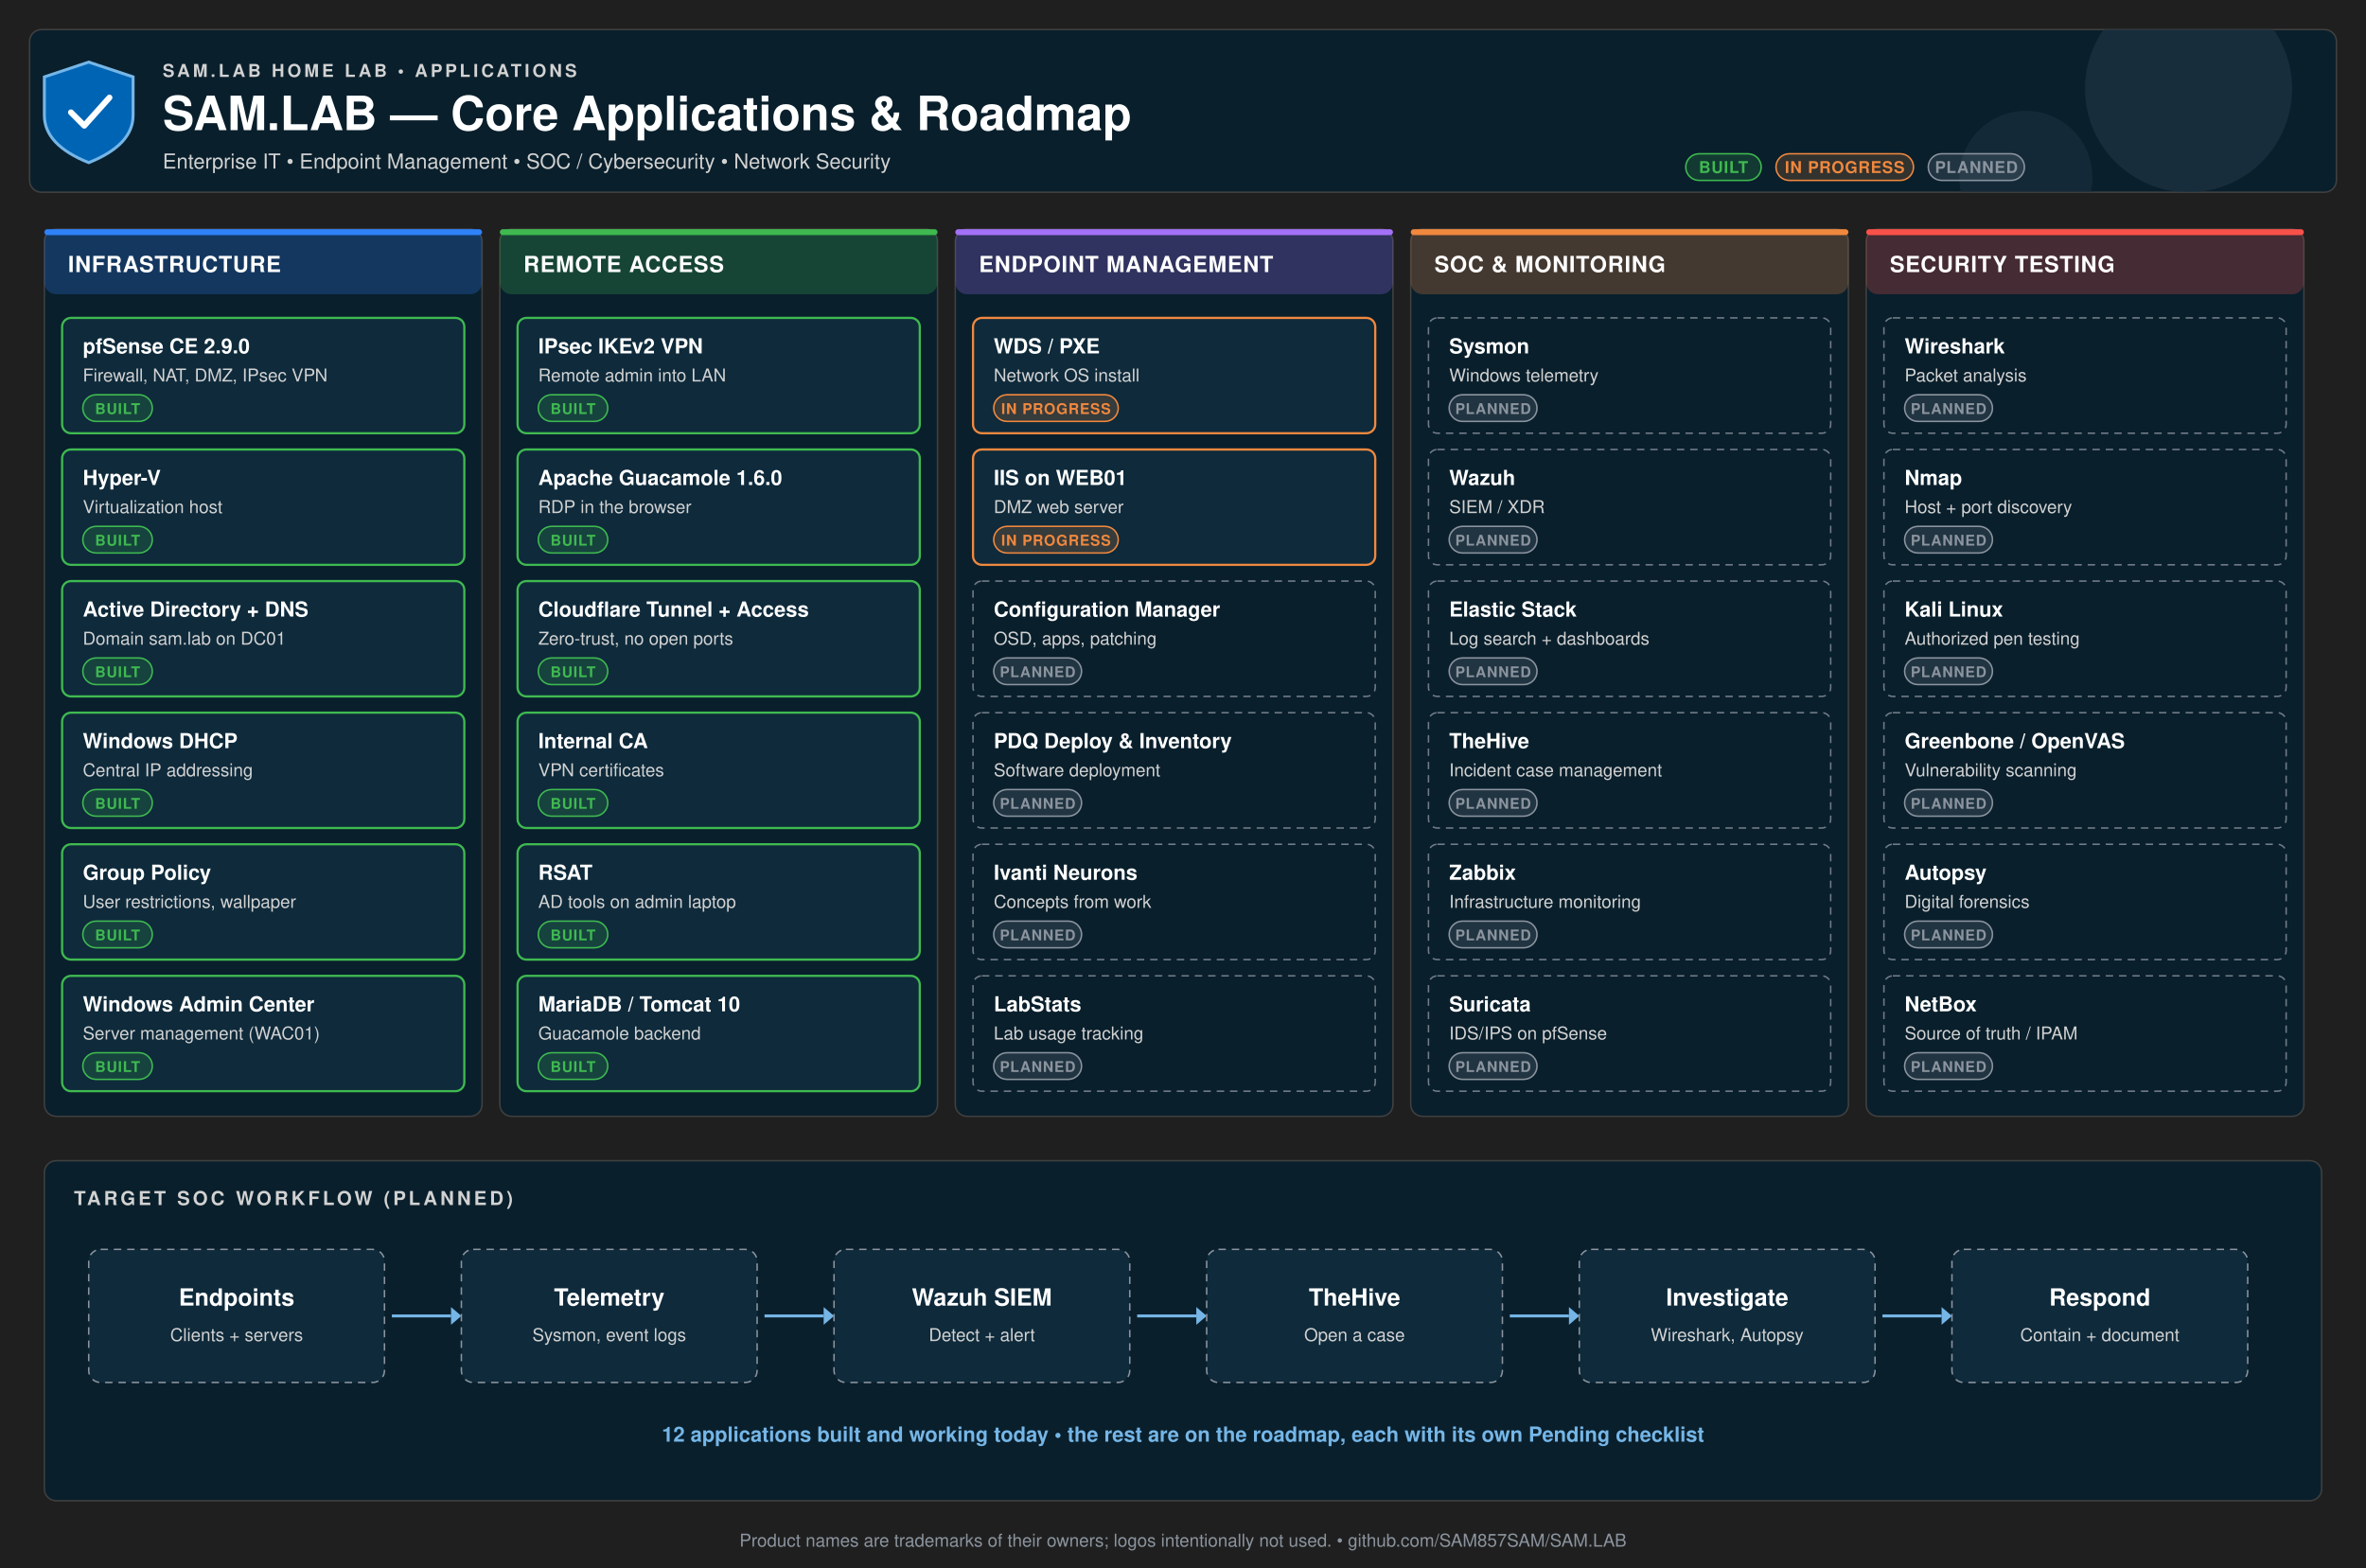
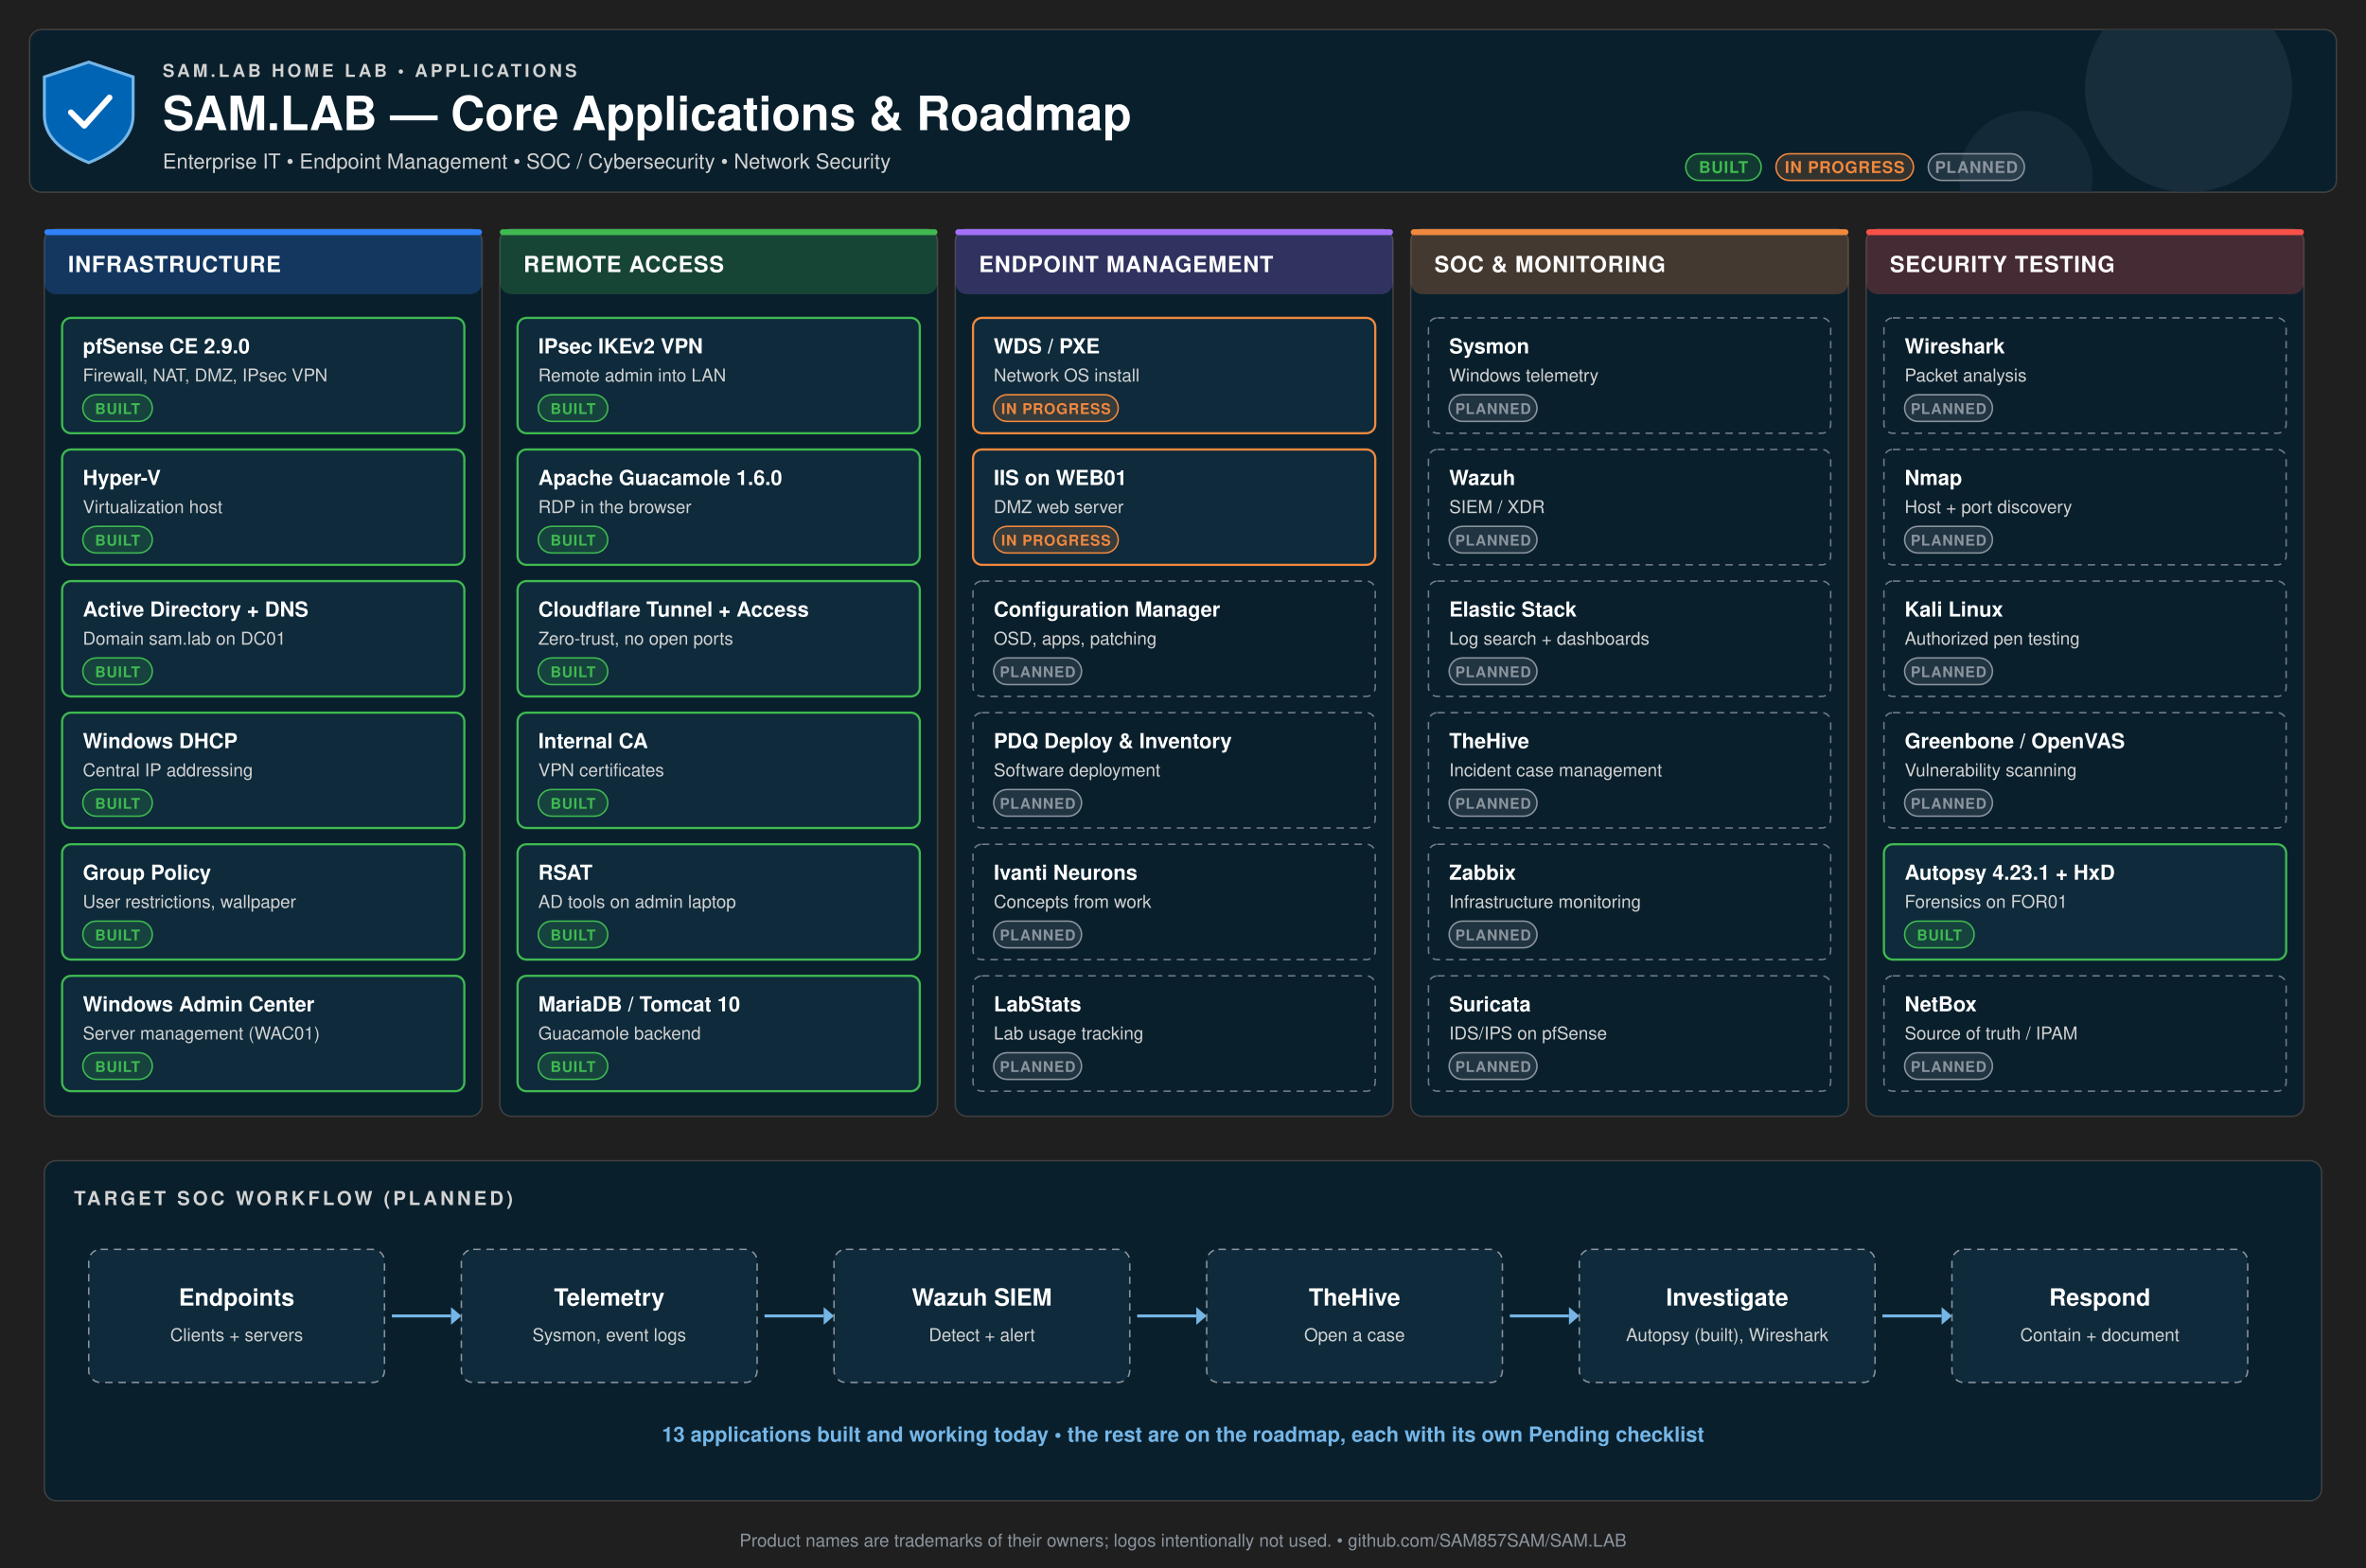
<svg xmlns="http://www.w3.org/2000/svg" width="1600" height="1060" viewBox="0 0 1600 1060">
  <rect x="0" y="0" width="1600" height="1060" rx="0" fill="#1F1F1F" stroke="#1F1F1F" stroke-width="1" opacity="1" />
  <rect x="20" y="20" width="1560" height="110" rx="8" fill="#091F2C" stroke="#404040" stroke-width="1" opacity="1" />
  <clipPath id="hc">
    <rect x="20" y="20" width="1560" height="110" rx="8" />
  </clipPath>
  <g clip-path="url(#hc)">
    <circle cx="1480" cy="60" r="70" fill="#1B3140" opacity="0.8" />
    <circle cx="1370" cy="120" r="45" fill="#1B3140" opacity="0.6" />
  </g>
  <path d="M60 42 L90 52 L90 78 Q90 98 60 110 Q30 98 30 78 L30 52 Z" fill="#0064B5" stroke="#75B6E7" stroke-width="2" />
  <path d="M48 76 L57 85 L74 66" fill="none" stroke="#FFFFFF" stroke-width="4" stroke-linecap="round" stroke-linejoin="round" />
  <text x="110" y="52" font-family="Segoe UI, Helvetica, Arial, sans-serif" font-size="12" fill="#D2D2D2" font-weight="bold" text-anchor="start" letter-spacing="2" opacity="1">SAM.LAB HOME LAB • APPLICATIONS</text>
  <text x="110" y="88" font-family="Segoe UI, Helvetica, Arial, sans-serif" font-size="32" fill="#FFFFFF" font-weight="bold" text-anchor="start" letter-spacing="0" opacity="1">SAM.LAB — Core Applications &amp; Roadmap</text>
  <text x="110" y="114" font-family="Segoe UI, Helvetica, Arial, sans-serif" font-size="14" fill="#D2D2D2" font-weight="normal" text-anchor="start" letter-spacing="0" opacity="1">Enterprise IT • Endpoint Management • SOC / Cybersecurity • Network Security</text>
  <rect x="1140" y="104" width="51" height="18" rx="9" fill="#3FB950" stroke="#3FB950" stroke-width="1" opacity="0.18" />
  <rect x="1140" y="104" width="51" height="18" rx="9" fill="none" stroke="#3FB950" stroke-width="1" opacity="1" />
  <text x="1165.5" y="117" font-family="Segoe UI, Helvetica, Arial, sans-serif" font-size="11" fill="#3FB950" font-weight="bold" text-anchor="middle" letter-spacing="0.5" opacity="1">BUILT</text>
  <rect x="1201" y="104" width="93" height="18" rx="9" fill="#F0883E" stroke="#F0883E" stroke-width="1" opacity="0.18" />
  <rect x="1201" y="104" width="93" height="18" rx="9" fill="none" stroke="#F0883E" stroke-width="1" opacity="1" />
  <text x="1247.5" y="117" font-family="Segoe UI, Helvetica, Arial, sans-serif" font-size="11" fill="#F0883E" font-weight="bold" text-anchor="middle" letter-spacing="0.5" opacity="1">IN PROGRESS</text>
  <rect x="1304" y="104" width="65" height="18" rx="9" fill="#8B949E" stroke="#8B949E" stroke-width="1" opacity="0.18" />
  <rect x="1304" y="104" width="65" height="18" rx="9" fill="none" stroke="#8B949E" stroke-width="1" opacity="1" />
  <text x="1336.5" y="117" font-family="Segoe UI, Helvetica, Arial, sans-serif" font-size="11" fill="#8B949E" font-weight="bold" text-anchor="middle" letter-spacing="0.5" opacity="1">PLANNED</text>
  <rect x="30" y="155" width="296" height="600" rx="8" fill="#091F2C" stroke="#404040" stroke-width="1" opacity="1" />
  <rect x="30" y="155" width="296" height="44" rx="8" fill="#2F81F7" stroke="#2F81F7" stroke-width="0" opacity="0.25" />
  <rect x="30" y="155" width="296" height="4" rx="2" fill="#2F81F7" stroke="#2F81F7" stroke-width="0" opacity="1" />
  <text x="46" y="184" font-family="Segoe UI, Helvetica, Arial, sans-serif" font-size="15" fill="#FFFFFF" font-weight="bold" text-anchor="start" letter-spacing="0.5" opacity="1">INFRASTRUCTURE</text>
  <rect x="42" y="215" width="272" height="78" rx="6" fill="#0E2A3B" stroke="#3FB950" stroke-width="1.5" opacity="1" />
  <text x="56" y="239" font-family="Segoe UI, Helvetica, Arial, sans-serif" font-size="14" fill="#FFFFFF" font-weight="bold" text-anchor="start" letter-spacing="0" opacity="1">pfSense CE 2.9.0</text>
  <text x="56" y="258" font-family="Segoe UI, Helvetica, Arial, sans-serif" font-size="12" fill="#D2D2D2" font-weight="normal" text-anchor="start" letter-spacing="0" opacity="1">Firewall, NAT, DMZ, IPsec VPN</text>
  <rect x="56" y="267" width="47.0" height="18" rx="9" fill="#3FB950" stroke="#3FB950" stroke-width="1" opacity="0.18" />
  <rect x="56" y="267" width="47.0" height="18" rx="9" fill="none" stroke="#3FB950" stroke-width="1" opacity="1" />
  <text x="79.5" y="280" font-family="Segoe UI, Helvetica, Arial, sans-serif" font-size="10" fill="#3FB950" font-weight="bold" text-anchor="middle" letter-spacing="0.5" opacity="1">BUILT</text>
  <rect x="42" y="304" width="272" height="78" rx="6" fill="#0E2A3B" stroke="#3FB950" stroke-width="1.5" opacity="1" />
  <text x="56" y="328" font-family="Segoe UI, Helvetica, Arial, sans-serif" font-size="14" fill="#FFFFFF" font-weight="bold" text-anchor="start" letter-spacing="0" opacity="1">Hyper-V</text>
  <text x="56" y="347" font-family="Segoe UI, Helvetica, Arial, sans-serif" font-size="12" fill="#D2D2D2" font-weight="normal" text-anchor="start" letter-spacing="0" opacity="1">Virtualization host</text>
  <rect x="56" y="356" width="47.0" height="18" rx="9" fill="#3FB950" stroke="#3FB950" stroke-width="1" opacity="0.18" />
  <rect x="56" y="356" width="47.0" height="18" rx="9" fill="none" stroke="#3FB950" stroke-width="1" opacity="1" />
  <text x="79.5" y="369" font-family="Segoe UI, Helvetica, Arial, sans-serif" font-size="10" fill="#3FB950" font-weight="bold" text-anchor="middle" letter-spacing="0.5" opacity="1">BUILT</text>
  <rect x="42" y="393" width="272" height="78" rx="6" fill="#0E2A3B" stroke="#3FB950" stroke-width="1.5" opacity="1" />
  <text x="56" y="417" font-family="Segoe UI, Helvetica, Arial, sans-serif" font-size="14" fill="#FFFFFF" font-weight="bold" text-anchor="start" letter-spacing="0" opacity="1">Active Directory + DNS</text>
  <text x="56" y="436" font-family="Segoe UI, Helvetica, Arial, sans-serif" font-size="12" fill="#D2D2D2" font-weight="normal" text-anchor="start" letter-spacing="0" opacity="1">Domain sam.lab on DC01</text>
  <rect x="56" y="445" width="47.0" height="18" rx="9" fill="#3FB950" stroke="#3FB950" stroke-width="1" opacity="0.18" />
  <rect x="56" y="445" width="47.0" height="18" rx="9" fill="none" stroke="#3FB950" stroke-width="1" opacity="1" />
  <text x="79.5" y="458" font-family="Segoe UI, Helvetica, Arial, sans-serif" font-size="10" fill="#3FB950" font-weight="bold" text-anchor="middle" letter-spacing="0.5" opacity="1">BUILT</text>
  <rect x="42" y="482" width="272" height="78" rx="6" fill="#0E2A3B" stroke="#3FB950" stroke-width="1.5" opacity="1" />
  <text x="56" y="506" font-family="Segoe UI, Helvetica, Arial, sans-serif" font-size="14" fill="#FFFFFF" font-weight="bold" text-anchor="start" letter-spacing="0" opacity="1">Windows DHCP</text>
  <text x="56" y="525" font-family="Segoe UI, Helvetica, Arial, sans-serif" font-size="12" fill="#D2D2D2" font-weight="normal" text-anchor="start" letter-spacing="0" opacity="1">Central IP addressing</text>
  <rect x="56" y="534" width="47.0" height="18" rx="9" fill="#3FB950" stroke="#3FB950" stroke-width="1" opacity="0.18" />
  <rect x="56" y="534" width="47.0" height="18" rx="9" fill="none" stroke="#3FB950" stroke-width="1" opacity="1" />
  <text x="79.5" y="547" font-family="Segoe UI, Helvetica, Arial, sans-serif" font-size="10" fill="#3FB950" font-weight="bold" text-anchor="middle" letter-spacing="0.5" opacity="1">BUILT</text>
  <rect x="42" y="571" width="272" height="78" rx="6" fill="#0E2A3B" stroke="#3FB950" stroke-width="1.5" opacity="1" />
  <text x="56" y="595" font-family="Segoe UI, Helvetica, Arial, sans-serif" font-size="14" fill="#FFFFFF" font-weight="bold" text-anchor="start" letter-spacing="0" opacity="1">Group Policy</text>
  <text x="56" y="614" font-family="Segoe UI, Helvetica, Arial, sans-serif" font-size="12" fill="#D2D2D2" font-weight="normal" text-anchor="start" letter-spacing="0" opacity="1">User restrictions, wallpaper</text>
  <rect x="56" y="623" width="47.0" height="18" rx="9" fill="#3FB950" stroke="#3FB950" stroke-width="1" opacity="0.18" />
  <rect x="56" y="623" width="47.0" height="18" rx="9" fill="none" stroke="#3FB950" stroke-width="1" opacity="1" />
  <text x="79.5" y="636" font-family="Segoe UI, Helvetica, Arial, sans-serif" font-size="10" fill="#3FB950" font-weight="bold" text-anchor="middle" letter-spacing="0.5" opacity="1">BUILT</text>
  <rect x="42" y="660" width="272" height="78" rx="6" fill="#0E2A3B" stroke="#3FB950" stroke-width="1.5" opacity="1" />
  <text x="56" y="684" font-family="Segoe UI, Helvetica, Arial, sans-serif" font-size="14" fill="#FFFFFF" font-weight="bold" text-anchor="start" letter-spacing="0" opacity="1">Windows Admin Center</text>
  <text x="56" y="703" font-family="Segoe UI, Helvetica, Arial, sans-serif" font-size="12" fill="#D2D2D2" font-weight="normal" text-anchor="start" letter-spacing="0" opacity="1">Server management (WAC01)</text>
  <rect x="56" y="712" width="47.0" height="18" rx="9" fill="#3FB950" stroke="#3FB950" stroke-width="1" opacity="0.18" />
  <rect x="56" y="712" width="47.0" height="18" rx="9" fill="none" stroke="#3FB950" stroke-width="1" opacity="1" />
  <text x="79.5" y="725" font-family="Segoe UI, Helvetica, Arial, sans-serif" font-size="10" fill="#3FB950" font-weight="bold" text-anchor="middle" letter-spacing="0.5" opacity="1">BUILT</text>
  <rect x="338" y="155" width="296" height="600" rx="8" fill="#091F2C" stroke="#404040" stroke-width="1" opacity="1" />
  <rect x="338" y="155" width="296" height="44" rx="8" fill="#3FB950" stroke="#3FB950" stroke-width="0" opacity="0.25" />
  <rect x="338" y="155" width="296" height="4" rx="2" fill="#3FB950" stroke="#3FB950" stroke-width="0" opacity="1" />
  <text x="354" y="184" font-family="Segoe UI, Helvetica, Arial, sans-serif" font-size="15" fill="#FFFFFF" font-weight="bold" text-anchor="start" letter-spacing="0.5" opacity="1">REMOTE ACCESS</text>
  <rect x="350" y="215" width="272" height="78" rx="6" fill="#0E2A3B" stroke="#3FB950" stroke-width="1.5" opacity="1" />
  <text x="364" y="239" font-family="Segoe UI, Helvetica, Arial, sans-serif" font-size="14" fill="#FFFFFF" font-weight="bold" text-anchor="start" letter-spacing="0" opacity="1">IPsec IKEv2 VPN</text>
  <text x="364" y="258" font-family="Segoe UI, Helvetica, Arial, sans-serif" font-size="12" fill="#D2D2D2" font-weight="normal" text-anchor="start" letter-spacing="0" opacity="1">Remote admin into LAN</text>
  <rect x="364" y="267" width="47.0" height="18" rx="9" fill="#3FB950" stroke="#3FB950" stroke-width="1" opacity="0.18" />
  <rect x="364" y="267" width="47.0" height="18" rx="9" fill="none" stroke="#3FB950" stroke-width="1" opacity="1" />
  <text x="387.5" y="280" font-family="Segoe UI, Helvetica, Arial, sans-serif" font-size="10" fill="#3FB950" font-weight="bold" text-anchor="middle" letter-spacing="0.5" opacity="1">BUILT</text>
  <rect x="350" y="304" width="272" height="78" rx="6" fill="#0E2A3B" stroke="#3FB950" stroke-width="1.5" opacity="1" />
  <text x="364" y="328" font-family="Segoe UI, Helvetica, Arial, sans-serif" font-size="14" fill="#FFFFFF" font-weight="bold" text-anchor="start" letter-spacing="0" opacity="1">Apache Guacamole 1.6.0</text>
  <text x="364" y="347" font-family="Segoe UI, Helvetica, Arial, sans-serif" font-size="12" fill="#D2D2D2" font-weight="normal" text-anchor="start" letter-spacing="0" opacity="1">RDP in the browser</text>
  <rect x="364" y="356" width="47.0" height="18" rx="9" fill="#3FB950" stroke="#3FB950" stroke-width="1" opacity="0.18" />
  <rect x="364" y="356" width="47.0" height="18" rx="9" fill="none" stroke="#3FB950" stroke-width="1" opacity="1" />
  <text x="387.5" y="369" font-family="Segoe UI, Helvetica, Arial, sans-serif" font-size="10" fill="#3FB950" font-weight="bold" text-anchor="middle" letter-spacing="0.5" opacity="1">BUILT</text>
  <rect x="350" y="393" width="272" height="78" rx="6" fill="#0E2A3B" stroke="#3FB950" stroke-width="1.5" opacity="1" />
  <text x="364" y="417" font-family="Segoe UI, Helvetica, Arial, sans-serif" font-size="14" fill="#FFFFFF" font-weight="bold" text-anchor="start" letter-spacing="0" opacity="1">Cloudflare Tunnel + Access</text>
  <text x="364" y="436" font-family="Segoe UI, Helvetica, Arial, sans-serif" font-size="12" fill="#D2D2D2" font-weight="normal" text-anchor="start" letter-spacing="0" opacity="1">Zero-trust, no open ports</text>
  <rect x="364" y="445" width="47.0" height="18" rx="9" fill="#3FB950" stroke="#3FB950" stroke-width="1" opacity="0.18" />
  <rect x="364" y="445" width="47.0" height="18" rx="9" fill="none" stroke="#3FB950" stroke-width="1" opacity="1" />
  <text x="387.5" y="458" font-family="Segoe UI, Helvetica, Arial, sans-serif" font-size="10" fill="#3FB950" font-weight="bold" text-anchor="middle" letter-spacing="0.5" opacity="1">BUILT</text>
  <rect x="350" y="482" width="272" height="78" rx="6" fill="#0E2A3B" stroke="#3FB950" stroke-width="1.5" opacity="1" />
  <text x="364" y="506" font-family="Segoe UI, Helvetica, Arial, sans-serif" font-size="14" fill="#FFFFFF" font-weight="bold" text-anchor="start" letter-spacing="0" opacity="1">Internal CA</text>
  <text x="364" y="525" font-family="Segoe UI, Helvetica, Arial, sans-serif" font-size="12" fill="#D2D2D2" font-weight="normal" text-anchor="start" letter-spacing="0" opacity="1">VPN certificates</text>
  <rect x="364" y="534" width="47.0" height="18" rx="9" fill="#3FB950" stroke="#3FB950" stroke-width="1" opacity="0.18" />
  <rect x="364" y="534" width="47.0" height="18" rx="9" fill="none" stroke="#3FB950" stroke-width="1" opacity="1" />
  <text x="387.5" y="547" font-family="Segoe UI, Helvetica, Arial, sans-serif" font-size="10" fill="#3FB950" font-weight="bold" text-anchor="middle" letter-spacing="0.5" opacity="1">BUILT</text>
  <rect x="350" y="571" width="272" height="78" rx="6" fill="#0E2A3B" stroke="#3FB950" stroke-width="1.5" opacity="1" />
  <text x="364" y="595" font-family="Segoe UI, Helvetica, Arial, sans-serif" font-size="14" fill="#FFFFFF" font-weight="bold" text-anchor="start" letter-spacing="0" opacity="1">RSAT</text>
  <text x="364" y="614" font-family="Segoe UI, Helvetica, Arial, sans-serif" font-size="12" fill="#D2D2D2" font-weight="normal" text-anchor="start" letter-spacing="0" opacity="1">AD tools on admin laptop</text>
  <rect x="364" y="623" width="47.0" height="18" rx="9" fill="#3FB950" stroke="#3FB950" stroke-width="1" opacity="0.18" />
  <rect x="364" y="623" width="47.0" height="18" rx="9" fill="none" stroke="#3FB950" stroke-width="1" opacity="1" />
  <text x="387.5" y="636" font-family="Segoe UI, Helvetica, Arial, sans-serif" font-size="10" fill="#3FB950" font-weight="bold" text-anchor="middle" letter-spacing="0.5" opacity="1">BUILT</text>
  <rect x="350" y="660" width="272" height="78" rx="6" fill="#0E2A3B" stroke="#3FB950" stroke-width="1.5" opacity="1" />
  <text x="364" y="684" font-family="Segoe UI, Helvetica, Arial, sans-serif" font-size="14" fill="#FFFFFF" font-weight="bold" text-anchor="start" letter-spacing="0" opacity="1">MariaDB / Tomcat 10</text>
  <text x="364" y="703" font-family="Segoe UI, Helvetica, Arial, sans-serif" font-size="12" fill="#D2D2D2" font-weight="normal" text-anchor="start" letter-spacing="0" opacity="1">Guacamole backend</text>
  <rect x="364" y="712" width="47.0" height="18" rx="9" fill="#3FB950" stroke="#3FB950" stroke-width="1" opacity="0.18" />
  <rect x="364" y="712" width="47.0" height="18" rx="9" fill="none" stroke="#3FB950" stroke-width="1" opacity="1" />
  <text x="387.5" y="725" font-family="Segoe UI, Helvetica, Arial, sans-serif" font-size="10" fill="#3FB950" font-weight="bold" text-anchor="middle" letter-spacing="0.5" opacity="1">BUILT</text>
  <rect x="646" y="155" width="296" height="600" rx="8" fill="#091F2C" stroke="#404040" stroke-width="1" opacity="1" />
  <rect x="646" y="155" width="296" height="44" rx="8" fill="#A371F7" stroke="#A371F7" stroke-width="0" opacity="0.25" />
  <rect x="646" y="155" width="296" height="4" rx="2" fill="#A371F7" stroke="#A371F7" stroke-width="0" opacity="1" />
  <text x="662" y="184" font-family="Segoe UI, Helvetica, Arial, sans-serif" font-size="15" fill="#FFFFFF" font-weight="bold" text-anchor="start" letter-spacing="0.5" opacity="1">ENDPOINT MANAGEMENT</text>
  <rect x="658" y="215" width="272" height="78" rx="6" fill="#0E2A3B" stroke="#F0883E" stroke-width="1.5" opacity="1" />
  <text x="672" y="239" font-family="Segoe UI, Helvetica, Arial, sans-serif" font-size="14" fill="#FFFFFF" font-weight="bold" text-anchor="start" letter-spacing="0" opacity="1">WDS / PXE</text>
  <text x="672" y="258" font-family="Segoe UI, Helvetica, Arial, sans-serif" font-size="12" fill="#D2D2D2" font-weight="normal" text-anchor="start" letter-spacing="0" opacity="1">Network OS install</text>
  <rect x="672" y="267" width="84.2" height="18" rx="9" fill="#F0883E" stroke="#F0883E" stroke-width="1" opacity="0.18" />
  <rect x="672" y="267" width="84.2" height="18" rx="9" fill="none" stroke="#F0883E" stroke-width="1" opacity="1" />
  <text x="714.1" y="280" font-family="Segoe UI, Helvetica, Arial, sans-serif" font-size="10" fill="#F0883E" font-weight="bold" text-anchor="middle" letter-spacing="0.5" opacity="1">IN PROGRESS</text>
  <rect x="658" y="304" width="272" height="78" rx="6" fill="#0E2A3B" stroke="#F0883E" stroke-width="1.5" opacity="1" />
  <text x="672" y="328" font-family="Segoe UI, Helvetica, Arial, sans-serif" font-size="14" fill="#FFFFFF" font-weight="bold" text-anchor="start" letter-spacing="0" opacity="1">IIS on WEB01</text>
  <text x="672" y="347" font-family="Segoe UI, Helvetica, Arial, sans-serif" font-size="12" fill="#D2D2D2" font-weight="normal" text-anchor="start" letter-spacing="0" opacity="1">DMZ web server</text>
  <rect x="672" y="356" width="84.2" height="18" rx="9" fill="#F0883E" stroke="#F0883E" stroke-width="1" opacity="0.18" />
  <rect x="672" y="356" width="84.2" height="18" rx="9" fill="none" stroke="#F0883E" stroke-width="1" opacity="1" />
  <text x="714.1" y="369" font-family="Segoe UI, Helvetica, Arial, sans-serif" font-size="10" fill="#F0883E" font-weight="bold" text-anchor="middle" letter-spacing="0.5" opacity="1">IN PROGRESS</text>
  <rect x="658" y="393" width="272" height="78" rx="6" fill="#091F2C" stroke="#8B949E" stroke-width="1" stroke-dasharray="5 4" opacity="0.8" />
  <text x="672" y="417" font-family="Segoe UI, Helvetica, Arial, sans-serif" font-size="14" fill="#FFFFFF" font-weight="bold" text-anchor="start" letter-spacing="0" opacity="1">Configuration Manager</text>
  <text x="672" y="436" font-family="Segoe UI, Helvetica, Arial, sans-serif" font-size="12" fill="#D2D2D2" font-weight="normal" text-anchor="start" letter-spacing="0" opacity="1">OSD, apps, patching</text>
  <rect x="672" y="445" width="59.4" height="18" rx="9" fill="#8B949E" stroke="#8B949E" stroke-width="1" opacity="0.18" />
  <rect x="672" y="445" width="59.4" height="18" rx="9" fill="none" stroke="#8B949E" stroke-width="1" opacity="1" />
  <text x="701.7" y="458" font-family="Segoe UI, Helvetica, Arial, sans-serif" font-size="10" fill="#8B949E" font-weight="bold" text-anchor="middle" letter-spacing="0.5" opacity="1">PLANNED</text>
  <rect x="658" y="482" width="272" height="78" rx="6" fill="#091F2C" stroke="#8B949E" stroke-width="1" stroke-dasharray="5 4" opacity="0.8" />
  <text x="672" y="506" font-family="Segoe UI, Helvetica, Arial, sans-serif" font-size="14" fill="#FFFFFF" font-weight="bold" text-anchor="start" letter-spacing="0" opacity="1">PDQ Deploy &amp; Inventory</text>
  <text x="672" y="525" font-family="Segoe UI, Helvetica, Arial, sans-serif" font-size="12" fill="#D2D2D2" font-weight="normal" text-anchor="start" letter-spacing="0" opacity="1">Software deployment</text>
  <rect x="672" y="534" width="59.4" height="18" rx="9" fill="#8B949E" stroke="#8B949E" stroke-width="1" opacity="0.18" />
  <rect x="672" y="534" width="59.4" height="18" rx="9" fill="none" stroke="#8B949E" stroke-width="1" opacity="1" />
  <text x="701.7" y="547" font-family="Segoe UI, Helvetica, Arial, sans-serif" font-size="10" fill="#8B949E" font-weight="bold" text-anchor="middle" letter-spacing="0.5" opacity="1">PLANNED</text>
  <rect x="658" y="571" width="272" height="78" rx="6" fill="#091F2C" stroke="#8B949E" stroke-width="1" stroke-dasharray="5 4" opacity="0.8" />
  <text x="672" y="595" font-family="Segoe UI, Helvetica, Arial, sans-serif" font-size="14" fill="#FFFFFF" font-weight="bold" text-anchor="start" letter-spacing="0" opacity="1">Ivanti Neurons</text>
  <text x="672" y="614" font-family="Segoe UI, Helvetica, Arial, sans-serif" font-size="12" fill="#D2D2D2" font-weight="normal" text-anchor="start" letter-spacing="0" opacity="1">Concepts from work</text>
  <rect x="672" y="623" width="59.4" height="18" rx="9" fill="#8B949E" stroke="#8B949E" stroke-width="1" opacity="0.18" />
  <rect x="672" y="623" width="59.4" height="18" rx="9" fill="none" stroke="#8B949E" stroke-width="1" opacity="1" />
  <text x="701.7" y="636" font-family="Segoe UI, Helvetica, Arial, sans-serif" font-size="10" fill="#8B949E" font-weight="bold" text-anchor="middle" letter-spacing="0.5" opacity="1">PLANNED</text>
  <rect x="658" y="660" width="272" height="78" rx="6" fill="#091F2C" stroke="#8B949E" stroke-width="1" stroke-dasharray="5 4" opacity="0.8" />
  <text x="672" y="684" font-family="Segoe UI, Helvetica, Arial, sans-serif" font-size="14" fill="#FFFFFF" font-weight="bold" text-anchor="start" letter-spacing="0" opacity="1">LabStats</text>
  <text x="672" y="703" font-family="Segoe UI, Helvetica, Arial, sans-serif" font-size="12" fill="#D2D2D2" font-weight="normal" text-anchor="start" letter-spacing="0" opacity="1">Lab usage tracking</text>
  <rect x="672" y="712" width="59.4" height="18" rx="9" fill="#8B949E" stroke="#8B949E" stroke-width="1" opacity="0.18" />
  <rect x="672" y="712" width="59.4" height="18" rx="9" fill="none" stroke="#8B949E" stroke-width="1" opacity="1" />
  <text x="701.7" y="725" font-family="Segoe UI, Helvetica, Arial, sans-serif" font-size="10" fill="#8B949E" font-weight="bold" text-anchor="middle" letter-spacing="0.5" opacity="1">PLANNED</text>
  <rect x="954" y="155" width="296" height="600" rx="8" fill="#091F2C" stroke="#404040" stroke-width="1" opacity="1" />
  <rect x="954" y="155" width="296" height="44" rx="8" fill="#F0883E" stroke="#F0883E" stroke-width="0" opacity="0.25" />
  <rect x="954" y="155" width="296" height="4" rx="2" fill="#F0883E" stroke="#F0883E" stroke-width="0" opacity="1" />
  <text x="970" y="184" font-family="Segoe UI, Helvetica, Arial, sans-serif" font-size="15" fill="#FFFFFF" font-weight="bold" text-anchor="start" letter-spacing="0.5" opacity="1">SOC &amp; MONITORING</text>
  <rect x="966" y="215" width="272" height="78" rx="6" fill="#091F2C" stroke="#8B949E" stroke-width="1" stroke-dasharray="5 4" opacity="0.8" />
  <text x="980" y="239" font-family="Segoe UI, Helvetica, Arial, sans-serif" font-size="14" fill="#FFFFFF" font-weight="bold" text-anchor="start" letter-spacing="0" opacity="1">Sysmon</text>
  <text x="980" y="258" font-family="Segoe UI, Helvetica, Arial, sans-serif" font-size="12" fill="#D2D2D2" font-weight="normal" text-anchor="start" letter-spacing="0" opacity="1">Windows telemetry</text>
  <rect x="980" y="267" width="59.4" height="18" rx="9" fill="#8B949E" stroke="#8B949E" stroke-width="1" opacity="0.18" />
  <rect x="980" y="267" width="59.4" height="18" rx="9" fill="none" stroke="#8B949E" stroke-width="1" opacity="1" />
  <text x="1009.7" y="280" font-family="Segoe UI, Helvetica, Arial, sans-serif" font-size="10" fill="#8B949E" font-weight="bold" text-anchor="middle" letter-spacing="0.5" opacity="1">PLANNED</text>
  <rect x="966" y="304" width="272" height="78" rx="6" fill="#091F2C" stroke="#8B949E" stroke-width="1" stroke-dasharray="5 4" opacity="0.8" />
  <text x="980" y="328" font-family="Segoe UI, Helvetica, Arial, sans-serif" font-size="14" fill="#FFFFFF" font-weight="bold" text-anchor="start" letter-spacing="0" opacity="1">Wazuh</text>
  <text x="980" y="347" font-family="Segoe UI, Helvetica, Arial, sans-serif" font-size="12" fill="#D2D2D2" font-weight="normal" text-anchor="start" letter-spacing="0" opacity="1">SIEM / XDR</text>
  <rect x="980" y="356" width="59.4" height="18" rx="9" fill="#8B949E" stroke="#8B949E" stroke-width="1" opacity="0.18" />
  <rect x="980" y="356" width="59.4" height="18" rx="9" fill="none" stroke="#8B949E" stroke-width="1" opacity="1" />
  <text x="1009.7" y="369" font-family="Segoe UI, Helvetica, Arial, sans-serif" font-size="10" fill="#8B949E" font-weight="bold" text-anchor="middle" letter-spacing="0.5" opacity="1">PLANNED</text>
  <rect x="966" y="393" width="272" height="78" rx="6" fill="#091F2C" stroke="#8B949E" stroke-width="1" stroke-dasharray="5 4" opacity="0.8" />
  <text x="980" y="417" font-family="Segoe UI, Helvetica, Arial, sans-serif" font-size="14" fill="#FFFFFF" font-weight="bold" text-anchor="start" letter-spacing="0" opacity="1">Elastic Stack</text>
  <text x="980" y="436" font-family="Segoe UI, Helvetica, Arial, sans-serif" font-size="12" fill="#D2D2D2" font-weight="normal" text-anchor="start" letter-spacing="0" opacity="1">Log search + dashboards</text>
  <rect x="980" y="445" width="59.4" height="18" rx="9" fill="#8B949E" stroke="#8B949E" stroke-width="1" opacity="0.18" />
  <rect x="980" y="445" width="59.4" height="18" rx="9" fill="none" stroke="#8B949E" stroke-width="1" opacity="1" />
  <text x="1009.7" y="458" font-family="Segoe UI, Helvetica, Arial, sans-serif" font-size="10" fill="#8B949E" font-weight="bold" text-anchor="middle" letter-spacing="0.5" opacity="1">PLANNED</text>
  <rect x="966" y="482" width="272" height="78" rx="6" fill="#091F2C" stroke="#8B949E" stroke-width="1" stroke-dasharray="5 4" opacity="0.8" />
  <text x="980" y="506" font-family="Segoe UI, Helvetica, Arial, sans-serif" font-size="14" fill="#FFFFFF" font-weight="bold" text-anchor="start" letter-spacing="0" opacity="1">TheHive</text>
  <text x="980" y="525" font-family="Segoe UI, Helvetica, Arial, sans-serif" font-size="12" fill="#D2D2D2" font-weight="normal" text-anchor="start" letter-spacing="0" opacity="1">Incident case management</text>
  <rect x="980" y="534" width="59.4" height="18" rx="9" fill="#8B949E" stroke="#8B949E" stroke-width="1" opacity="0.18" />
  <rect x="980" y="534" width="59.4" height="18" rx="9" fill="none" stroke="#8B949E" stroke-width="1" opacity="1" />
  <text x="1009.7" y="547" font-family="Segoe UI, Helvetica, Arial, sans-serif" font-size="10" fill="#8B949E" font-weight="bold" text-anchor="middle" letter-spacing="0.5" opacity="1">PLANNED</text>
  <rect x="966" y="571" width="272" height="78" rx="6" fill="#091F2C" stroke="#8B949E" stroke-width="1" stroke-dasharray="5 4" opacity="0.8" />
  <text x="980" y="595" font-family="Segoe UI, Helvetica, Arial, sans-serif" font-size="14" fill="#FFFFFF" font-weight="bold" text-anchor="start" letter-spacing="0" opacity="1">Zabbix</text>
  <text x="980" y="614" font-family="Segoe UI, Helvetica, Arial, sans-serif" font-size="12" fill="#D2D2D2" font-weight="normal" text-anchor="start" letter-spacing="0" opacity="1">Infrastructure monitoring</text>
  <rect x="980" y="623" width="59.4" height="18" rx="9" fill="#8B949E" stroke="#8B949E" stroke-width="1" opacity="0.18" />
  <rect x="980" y="623" width="59.4" height="18" rx="9" fill="none" stroke="#8B949E" stroke-width="1" opacity="1" />
  <text x="1009.7" y="636" font-family="Segoe UI, Helvetica, Arial, sans-serif" font-size="10" fill="#8B949E" font-weight="bold" text-anchor="middle" letter-spacing="0.5" opacity="1">PLANNED</text>
  <rect x="966" y="660" width="272" height="78" rx="6" fill="#091F2C" stroke="#8B949E" stroke-width="1" stroke-dasharray="5 4" opacity="0.8" />
  <text x="980" y="684" font-family="Segoe UI, Helvetica, Arial, sans-serif" font-size="14" fill="#FFFFFF" font-weight="bold" text-anchor="start" letter-spacing="0" opacity="1">Suricata</text>
  <text x="980" y="703" font-family="Segoe UI, Helvetica, Arial, sans-serif" font-size="12" fill="#D2D2D2" font-weight="normal" text-anchor="start" letter-spacing="0" opacity="1">IDS/IPS on pfSense</text>
  <rect x="980" y="712" width="59.4" height="18" rx="9" fill="#8B949E" stroke="#8B949E" stroke-width="1" opacity="0.18" />
  <rect x="980" y="712" width="59.4" height="18" rx="9" fill="none" stroke="#8B949E" stroke-width="1" opacity="1" />
  <text x="1009.7" y="725" font-family="Segoe UI, Helvetica, Arial, sans-serif" font-size="10" fill="#8B949E" font-weight="bold" text-anchor="middle" letter-spacing="0.5" opacity="1">PLANNED</text>
  <rect x="1262" y="155" width="296" height="600" rx="8" fill="#091F2C" stroke="#404040" stroke-width="1" opacity="1" />
  <rect x="1262" y="155" width="296" height="44" rx="8" fill="#F85149" stroke="#F85149" stroke-width="0" opacity="0.25" />
  <rect x="1262" y="155" width="296" height="4" rx="2" fill="#F85149" stroke="#F85149" stroke-width="0" opacity="1" />
  <text x="1278" y="184" font-family="Segoe UI, Helvetica, Arial, sans-serif" font-size="15" fill="#FFFFFF" font-weight="bold" text-anchor="start" letter-spacing="0.5" opacity="1">SECURITY TESTING</text>
  <rect x="1274" y="215" width="272" height="78" rx="6" fill="#091F2C" stroke="#8B949E" stroke-width="1" stroke-dasharray="5 4" opacity="0.8" />
  <text x="1288" y="239" font-family="Segoe UI, Helvetica, Arial, sans-serif" font-size="14" fill="#FFFFFF" font-weight="bold" text-anchor="start" letter-spacing="0" opacity="1">Wireshark</text>
  <text x="1288" y="258" font-family="Segoe UI, Helvetica, Arial, sans-serif" font-size="12" fill="#D2D2D2" font-weight="normal" text-anchor="start" letter-spacing="0" opacity="1">Packet analysis</text>
  <rect x="1288" y="267" width="59.4" height="18" rx="9" fill="#8B949E" stroke="#8B949E" stroke-width="1" opacity="0.18" />
  <rect x="1288" y="267" width="59.4" height="18" rx="9" fill="none" stroke="#8B949E" stroke-width="1" opacity="1" />
  <text x="1317.7" y="280" font-family="Segoe UI, Helvetica, Arial, sans-serif" font-size="10" fill="#8B949E" font-weight="bold" text-anchor="middle" letter-spacing="0.5" opacity="1">PLANNED</text>
  <rect x="1274" y="304" width="272" height="78" rx="6" fill="#091F2C" stroke="#8B949E" stroke-width="1" stroke-dasharray="5 4" opacity="0.8" />
  <text x="1288" y="328" font-family="Segoe UI, Helvetica, Arial, sans-serif" font-size="14" fill="#FFFFFF" font-weight="bold" text-anchor="start" letter-spacing="0" opacity="1">Nmap</text>
  <text x="1288" y="347" font-family="Segoe UI, Helvetica, Arial, sans-serif" font-size="12" fill="#D2D2D2" font-weight="normal" text-anchor="start" letter-spacing="0" opacity="1">Host + port discovery</text>
  <rect x="1288" y="356" width="59.4" height="18" rx="9" fill="#8B949E" stroke="#8B949E" stroke-width="1" opacity="0.18" />
  <rect x="1288" y="356" width="59.4" height="18" rx="9" fill="none" stroke="#8B949E" stroke-width="1" opacity="1" />
  <text x="1317.7" y="369" font-family="Segoe UI, Helvetica, Arial, sans-serif" font-size="10" fill="#8B949E" font-weight="bold" text-anchor="middle" letter-spacing="0.5" opacity="1">PLANNED</text>
  <rect x="1274" y="393" width="272" height="78" rx="6" fill="#091F2C" stroke="#8B949E" stroke-width="1" stroke-dasharray="5 4" opacity="0.8" />
  <text x="1288" y="417" font-family="Segoe UI, Helvetica, Arial, sans-serif" font-size="14" fill="#FFFFFF" font-weight="bold" text-anchor="start" letter-spacing="0" opacity="1">Kali Linux</text>
  <text x="1288" y="436" font-family="Segoe UI, Helvetica, Arial, sans-serif" font-size="12" fill="#D2D2D2" font-weight="normal" text-anchor="start" letter-spacing="0" opacity="1">Authorized pen testing</text>
  <rect x="1288" y="445" width="59.4" height="18" rx="9" fill="#8B949E" stroke="#8B949E" stroke-width="1" opacity="0.18" />
  <rect x="1288" y="445" width="59.4" height="18" rx="9" fill="none" stroke="#8B949E" stroke-width="1" opacity="1" />
  <text x="1317.7" y="458" font-family="Segoe UI, Helvetica, Arial, sans-serif" font-size="10" fill="#8B949E" font-weight="bold" text-anchor="middle" letter-spacing="0.5" opacity="1">PLANNED</text>
  <rect x="1274" y="482" width="272" height="78" rx="6" fill="#091F2C" stroke="#8B949E" stroke-width="1" stroke-dasharray="5 4" opacity="0.8" />
  <text x="1288" y="506" font-family="Segoe UI, Helvetica, Arial, sans-serif" font-size="14" fill="#FFFFFF" font-weight="bold" text-anchor="start" letter-spacing="0" opacity="1">Greenbone / OpenVAS</text>
  <text x="1288" y="525" font-family="Segoe UI, Helvetica, Arial, sans-serif" font-size="12" fill="#D2D2D2" font-weight="normal" text-anchor="start" letter-spacing="0" opacity="1">Vulnerability scanning</text>
  <rect x="1288" y="534" width="59.4" height="18" rx="9" fill="#8B949E" stroke="#8B949E" stroke-width="1" opacity="0.18" />
  <rect x="1288" y="534" width="59.4" height="18" rx="9" fill="none" stroke="#8B949E" stroke-width="1" opacity="1" />
  <text x="1317.7" y="547" font-family="Segoe UI, Helvetica, Arial, sans-serif" font-size="10" fill="#8B949E" font-weight="bold" text-anchor="middle" letter-spacing="0.5" opacity="1">PLANNED</text>
-   <rect x="1274" y="571" width="272" height="78" rx="6" fill="#091F2C" stroke="#8B949E" stroke-width="1" stroke-dasharray="5 4" opacity="0.8" />
-   <text x="1288" y="595" font-family="Segoe UI, Helvetica, Arial, sans-serif" font-size="14" fill="#FFFFFF" font-weight="bold" text-anchor="start" letter-spacing="0" opacity="1">Autopsy</text>
-   <text x="1288" y="614" font-family="Segoe UI, Helvetica, Arial, sans-serif" font-size="12" fill="#D2D2D2" font-weight="normal" text-anchor="start" letter-spacing="0" opacity="1">Digital forensics</text>
-   <rect x="1288" y="623" width="59.4" height="18" rx="9" fill="#8B949E" stroke="#8B949E" stroke-width="1" opacity="0.18" />
-   <rect x="1288" y="623" width="59.4" height="18" rx="9" fill="none" stroke="#8B949E" stroke-width="1" opacity="1" />
-   <text x="1317.7" y="636" font-family="Segoe UI, Helvetica, Arial, sans-serif" font-size="10" fill="#8B949E" font-weight="bold" text-anchor="middle" letter-spacing="0.5" opacity="1">PLANNED</text>
+   <rect x="1274" y="571" width="272" height="78" rx="6" fill="#0E2A3B" stroke="#3FB950" stroke-width="1.5" opacity="1" />
+   <text x="1288" y="595" font-family="Segoe UI, Helvetica, Arial, sans-serif" font-size="14" fill="#FFFFFF" font-weight="bold" text-anchor="start" letter-spacing="0" opacity="1">Autopsy 4.23.1 + HxD</text>
+   <text x="1288" y="614" font-family="Segoe UI, Helvetica, Arial, sans-serif" font-size="12" fill="#D2D2D2" font-weight="normal" text-anchor="start" letter-spacing="0" opacity="1">Forensics on FOR01</text>
+   <rect x="1288" y="623" width="47.0" height="18" rx="9" fill="#3FB950" stroke="#3FB950" stroke-width="1" opacity="0.18" />
+   <rect x="1288" y="623" width="47.0" height="18" rx="9" fill="none" stroke="#3FB950" stroke-width="1" opacity="1" />
+   <text x="1311.5" y="636" font-family="Segoe UI, Helvetica, Arial, sans-serif" font-size="10" fill="#3FB950" font-weight="bold" text-anchor="middle" letter-spacing="0.5" opacity="1">BUILT</text>
  <rect x="1274" y="660" width="272" height="78" rx="6" fill="#091F2C" stroke="#8B949E" stroke-width="1" stroke-dasharray="5 4" opacity="0.8" />
  <text x="1288" y="684" font-family="Segoe UI, Helvetica, Arial, sans-serif" font-size="14" fill="#FFFFFF" font-weight="bold" text-anchor="start" letter-spacing="0" opacity="1">NetBox</text>
  <text x="1288" y="703" font-family="Segoe UI, Helvetica, Arial, sans-serif" font-size="12" fill="#D2D2D2" font-weight="normal" text-anchor="start" letter-spacing="0" opacity="1">Source of truth / IPAM</text>
  <rect x="1288" y="712" width="59.4" height="18" rx="9" fill="#8B949E" stroke="#8B949E" stroke-width="1" opacity="0.18" />
  <rect x="1288" y="712" width="59.4" height="18" rx="9" fill="none" stroke="#8B949E" stroke-width="1" opacity="1" />
  <text x="1317.7" y="725" font-family="Segoe UI, Helvetica, Arial, sans-serif" font-size="10" fill="#8B949E" font-weight="bold" text-anchor="middle" letter-spacing="0.5" opacity="1">PLANNED</text>
  <rect x="30" y="785" width="1540" height="230" rx="8" fill="#091F2C" stroke="#404040" stroke-width="1" opacity="1" />
  <text x="50" y="815" font-family="Segoe UI, Helvetica, Arial, sans-serif" font-size="13" fill="#D2D2D2" font-weight="bold" text-anchor="start" letter-spacing="2" opacity="1">TARGET SOC WORKFLOW (PLANNED)</text>
  <rect x="60" y="845" width="200" height="90" rx="8" fill="#0E2A3B" stroke="#8B949E" stroke-width="1" stroke-dasharray="5 4" opacity="1" />
  <text x="160" y="883" font-family="Segoe UI, Helvetica, Arial, sans-serif" font-size="16" fill="#FFFFFF" font-weight="bold" text-anchor="middle" letter-spacing="0" opacity="1">Endpoints</text>
  <text x="160" y="907" font-family="Segoe UI, Helvetica, Arial, sans-serif" font-size="12" fill="#D2D2D2" font-weight="normal" text-anchor="middle" letter-spacing="0" opacity="1">Clients + servers</text>
  <line x1="265" y1="890" x2="305" y2="890" stroke="#75B6E7" stroke-width="2" />
  <path d="M305 884 L312 890 L305 896 Z" fill="#75B6E7" />
  <rect x="312" y="845" width="200" height="90" rx="8" fill="#0E2A3B" stroke="#8B949E" stroke-width="1" stroke-dasharray="5 4" opacity="1" />
  <text x="412" y="883" font-family="Segoe UI, Helvetica, Arial, sans-serif" font-size="16" fill="#FFFFFF" font-weight="bold" text-anchor="middle" letter-spacing="0" opacity="1">Telemetry</text>
  <text x="412" y="907" font-family="Segoe UI, Helvetica, Arial, sans-serif" font-size="12" fill="#D2D2D2" font-weight="normal" text-anchor="middle" letter-spacing="0" opacity="1">Sysmon, event logs</text>
  <line x1="517" y1="890" x2="557" y2="890" stroke="#75B6E7" stroke-width="2" />
  <path d="M557 884 L564 890 L557 896 Z" fill="#75B6E7" />
  <rect x="564" y="845" width="200" height="90" rx="8" fill="#0E2A3B" stroke="#8B949E" stroke-width="1" stroke-dasharray="5 4" opacity="1" />
  <text x="664" y="883" font-family="Segoe UI, Helvetica, Arial, sans-serif" font-size="16" fill="#FFFFFF" font-weight="bold" text-anchor="middle" letter-spacing="0" opacity="1">Wazuh SIEM</text>
  <text x="664" y="907" font-family="Segoe UI, Helvetica, Arial, sans-serif" font-size="12" fill="#D2D2D2" font-weight="normal" text-anchor="middle" letter-spacing="0" opacity="1">Detect + alert</text>
  <line x1="769" y1="890" x2="809" y2="890" stroke="#75B6E7" stroke-width="2" />
  <path d="M809 884 L816 890 L809 896 Z" fill="#75B6E7" />
  <rect x="816" y="845" width="200" height="90" rx="8" fill="#0E2A3B" stroke="#8B949E" stroke-width="1" stroke-dasharray="5 4" opacity="1" />
  <text x="916" y="883" font-family="Segoe UI, Helvetica, Arial, sans-serif" font-size="16" fill="#FFFFFF" font-weight="bold" text-anchor="middle" letter-spacing="0" opacity="1">TheHive</text>
  <text x="916" y="907" font-family="Segoe UI, Helvetica, Arial, sans-serif" font-size="12" fill="#D2D2D2" font-weight="normal" text-anchor="middle" letter-spacing="0" opacity="1">Open a case</text>
  <line x1="1021" y1="890" x2="1061" y2="890" stroke="#75B6E7" stroke-width="2" />
  <path d="M1061 884 L1068 890 L1061 896 Z" fill="#75B6E7" />
  <rect x="1068" y="845" width="200" height="90" rx="8" fill="#0E2A3B" stroke="#8B949E" stroke-width="1" stroke-dasharray="5 4" opacity="1" />
  <text x="1168" y="883" font-family="Segoe UI, Helvetica, Arial, sans-serif" font-size="16" fill="#FFFFFF" font-weight="bold" text-anchor="middle" letter-spacing="0" opacity="1">Investigate</text>
-   <text x="1168" y="907" font-family="Segoe UI, Helvetica, Arial, sans-serif" font-size="12" fill="#D2D2D2" font-weight="normal" text-anchor="middle" letter-spacing="0" opacity="1">Wireshark, Autopsy</text>
+   <text x="1168" y="907" font-family="Segoe UI, Helvetica, Arial, sans-serif" font-size="12" fill="#D2D2D2" font-weight="normal" text-anchor="middle" letter-spacing="0" opacity="1">Autopsy (built), Wireshark</text>
  <line x1="1273" y1="890" x2="1313" y2="890" stroke="#75B6E7" stroke-width="2" />
  <path d="M1313 884 L1320 890 L1313 896 Z" fill="#75B6E7" />
  <rect x="1320" y="845" width="200" height="90" rx="8" fill="#0E2A3B" stroke="#8B949E" stroke-width="1" stroke-dasharray="5 4" opacity="1" />
  <text x="1420" y="883" font-family="Segoe UI, Helvetica, Arial, sans-serif" font-size="16" fill="#FFFFFF" font-weight="bold" text-anchor="middle" letter-spacing="0" opacity="1">Respond</text>
  <text x="1420" y="907" font-family="Segoe UI, Helvetica, Arial, sans-serif" font-size="12" fill="#D2D2D2" font-weight="normal" text-anchor="middle" letter-spacing="0" opacity="1">Contain + document</text>
-   <text x="800" y="975" font-family="Segoe UI, Helvetica, Arial, sans-serif" font-size="14" fill="#75B6E7" font-weight="bold" text-anchor="middle" letter-spacing="0" opacity="1">12 applications built and working today  •  the rest are on the roadmap, each with its own Pending checklist</text>
+   <text x="800" y="975" font-family="Segoe UI, Helvetica, Arial, sans-serif" font-size="14" fill="#75B6E7" font-weight="bold" text-anchor="middle" letter-spacing="0" opacity="1">13 applications built and working today  •  the rest are on the roadmap, each with its own Pending checklist</text>
  <text x="800.0" y="1046" font-family="Segoe UI, Helvetica, Arial, sans-serif" font-size="12" fill="#8B949E" font-weight="normal" text-anchor="middle" letter-spacing="0" opacity="1">Product names are trademarks of their owners; logos intentionally not used.  •  github.com/SAM857SAM/SAM.LAB</text>
</svg>
